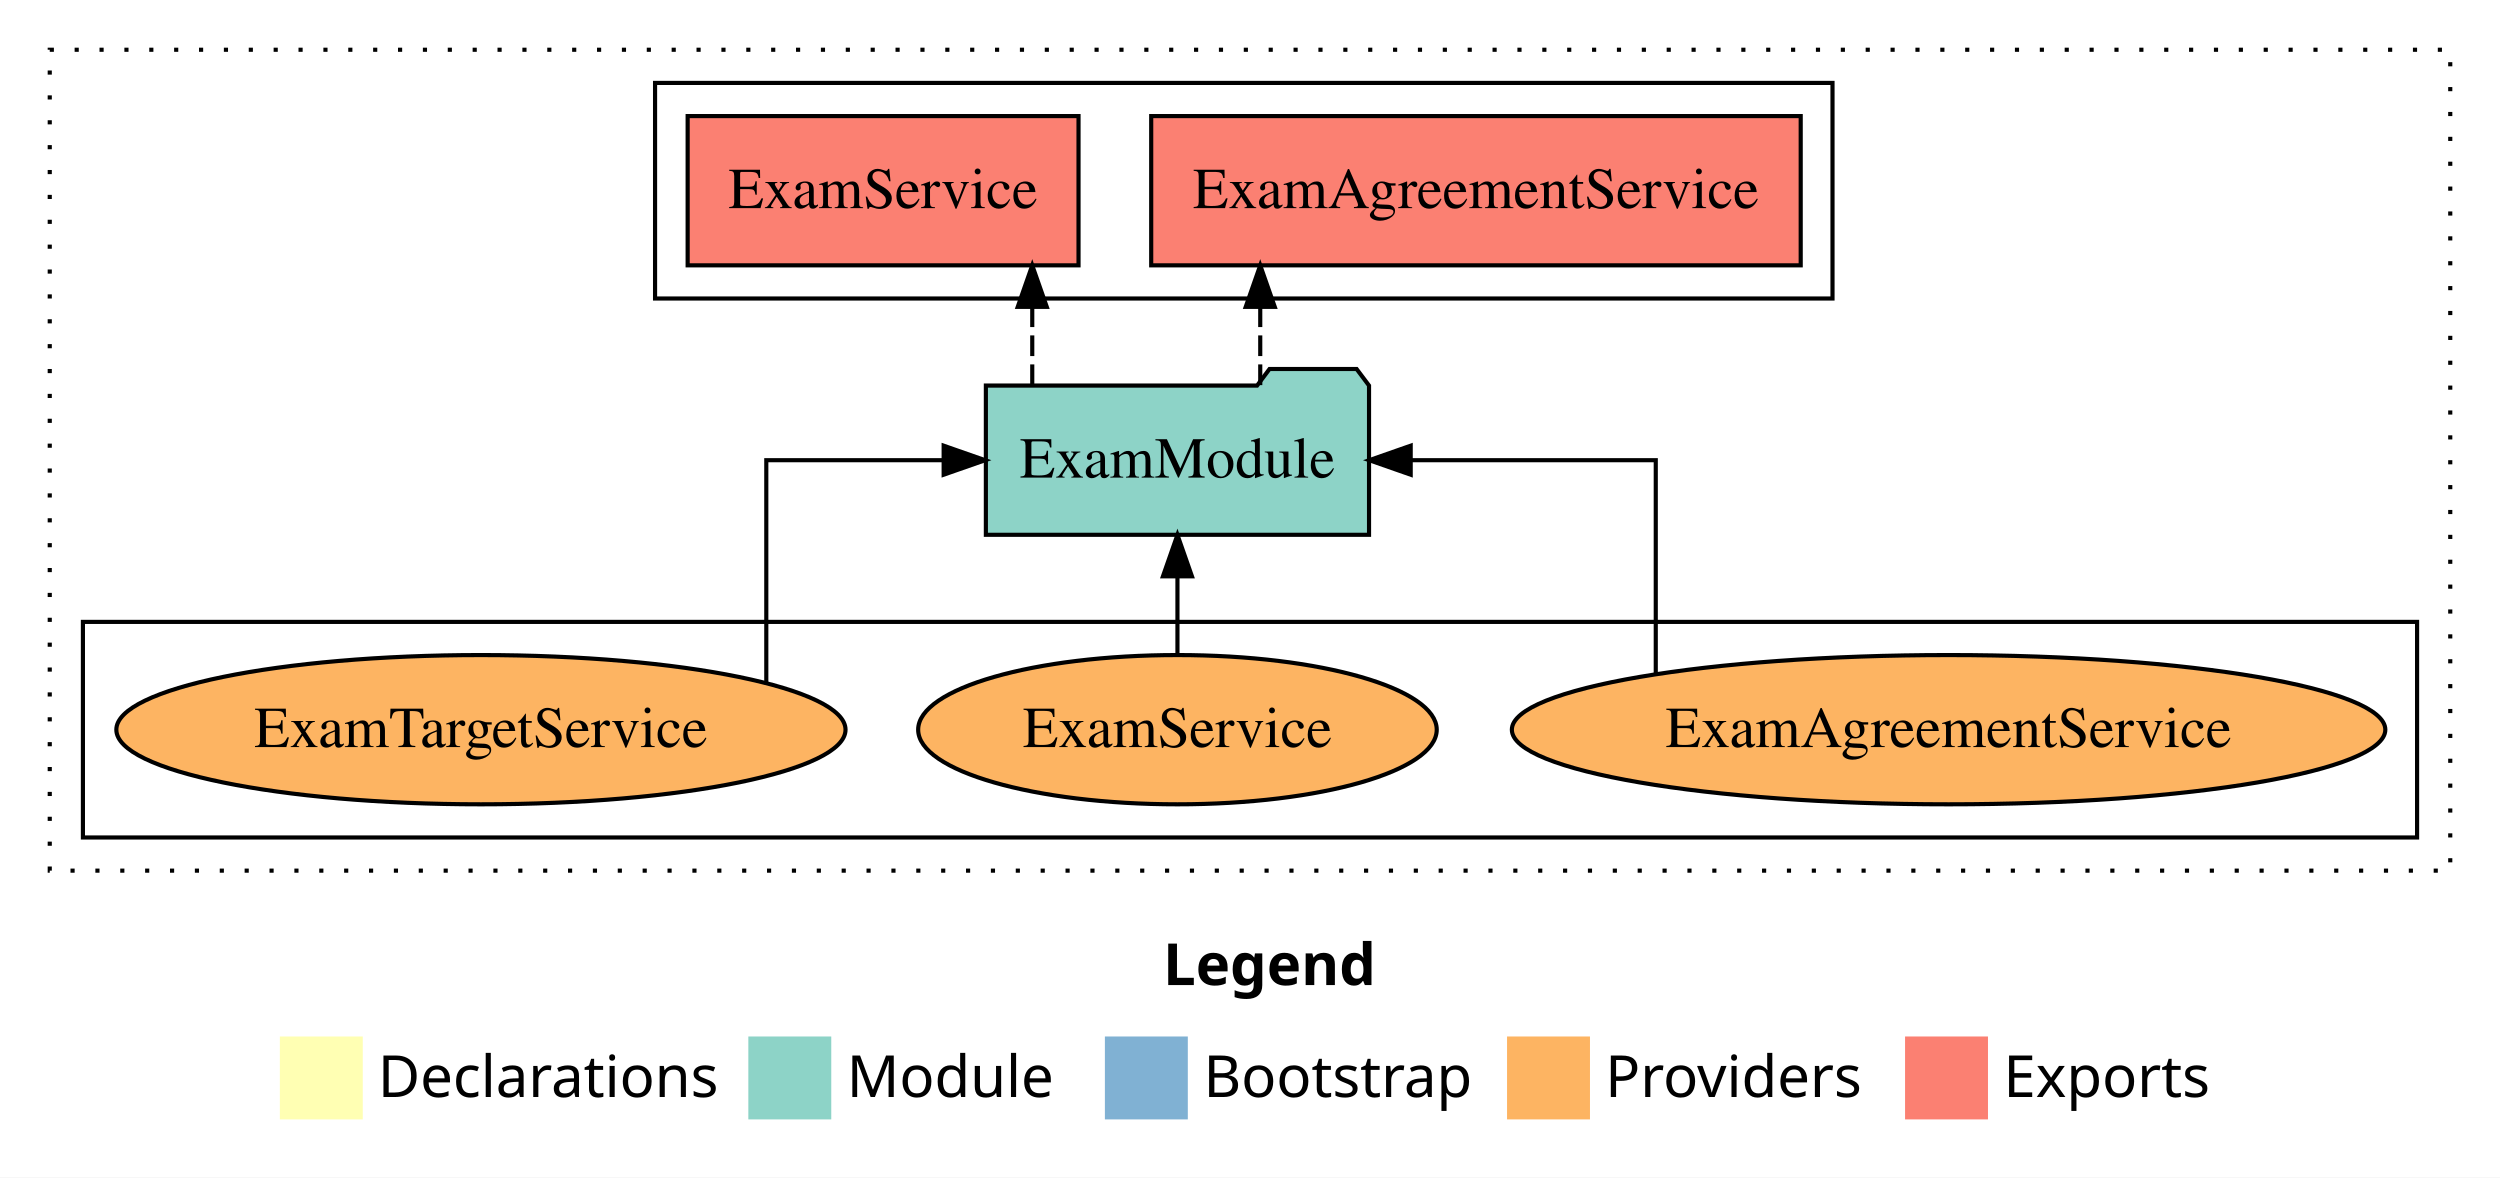
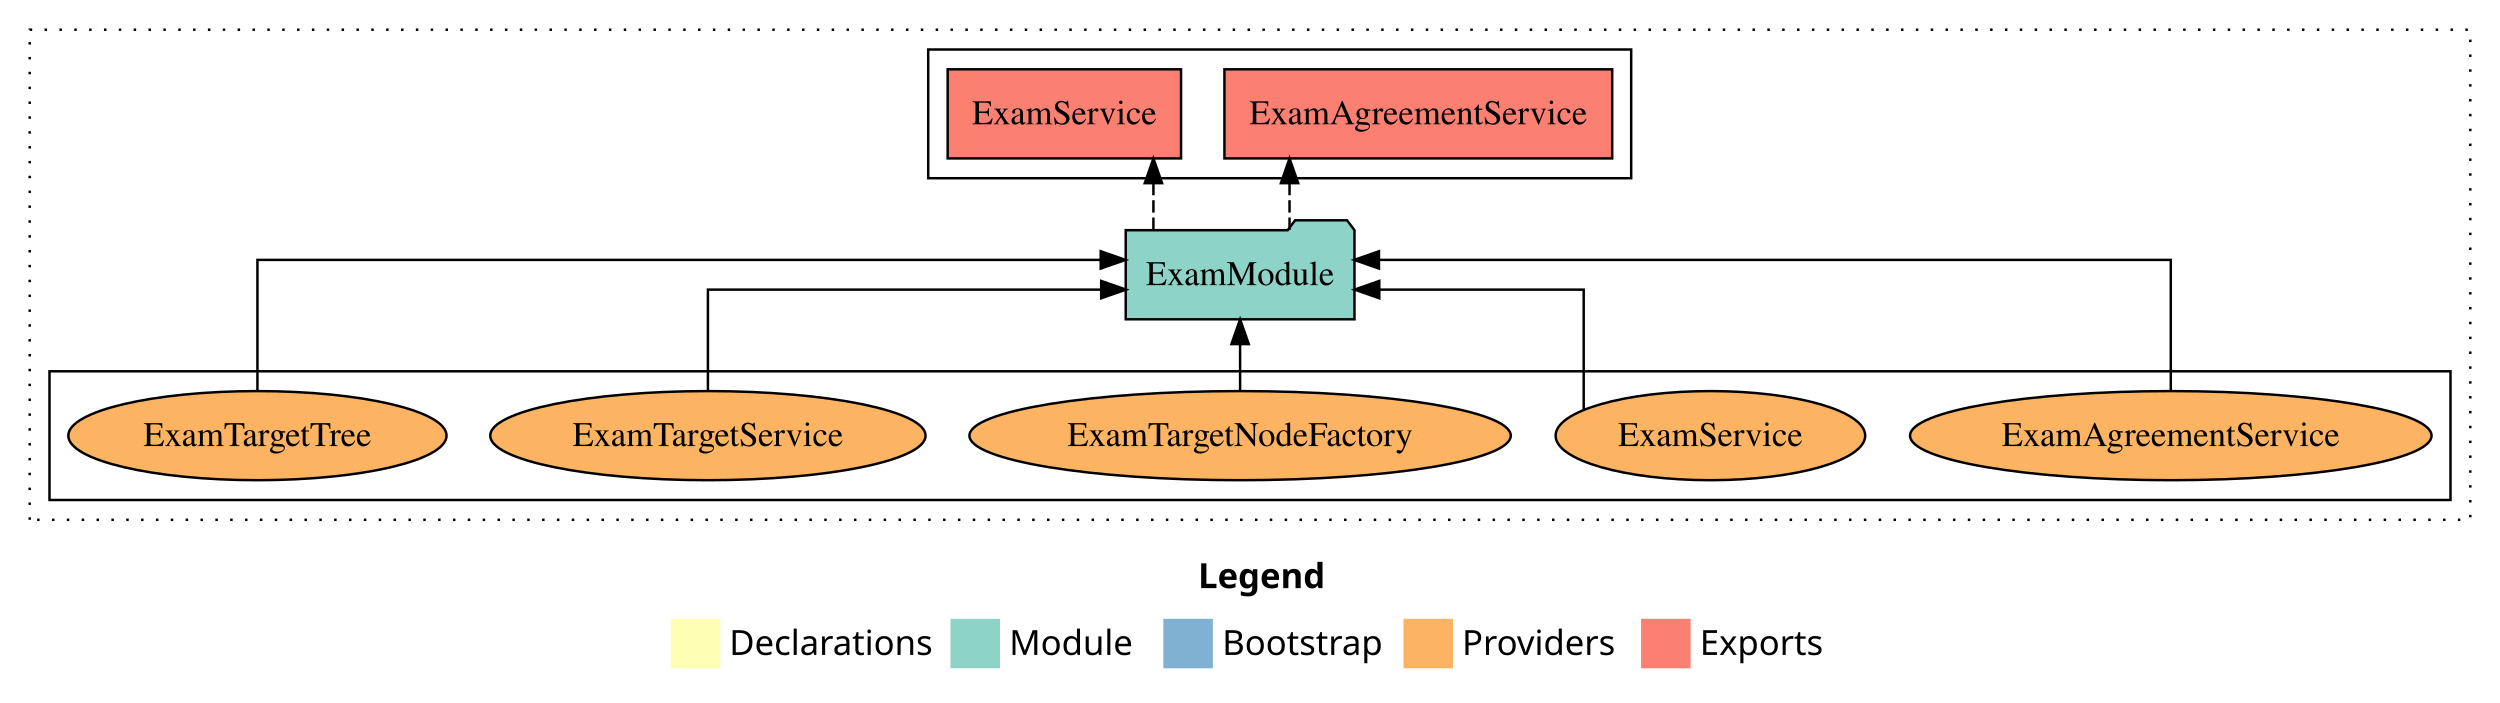
- <svg xmlns="http://www.w3.org/2000/svg" width="603pt" height="284pt" viewBox="0.00 0.00 603.00 284.00">
+ <svg xmlns="http://www.w3.org/2000/svg" width="1010pt" height="284pt" viewBox="0.00 0.00 1010.00 284.00">
  <g id="graph0" class="graph" transform="scale(1 1) rotate(0) translate(4 280)">
-     <polygon fill="white" stroke="transparent" points="-4,4 -4,-280 599,-280 599,4 -4,4" />
-     <text text-anchor="start" x="276.51" y="-42.4" font-family="sans-serif" font-weight="bold" font-size="14.00">Legend</text>
-     <polygon fill="#ffffb3" stroke="transparent" points="63.5,-10 63.5,-30 83.5,-30 83.5,-10 63.5,-10" />
-     <text text-anchor="start" x="87.13" y="-15.4" font-family="sans-serif" font-size="14.00">  Declarations</text>
-     <polygon fill="#8dd3c7" stroke="transparent" points="176.5,-10 176.5,-30 196.5,-30 196.5,-10 176.5,-10" />
-     <text text-anchor="start" x="200.23" y="-15.4" font-family="sans-serif" font-size="14.00">  Module</text>
-     <polygon fill="#80b1d3" stroke="transparent" points="262.5,-10 262.5,-30 282.5,-30 282.5,-10 262.5,-10" />
-     <text text-anchor="start" x="286.28" y="-15.4" font-family="sans-serif" font-size="14.00">  Bootstrap</text>
-     <polygon fill="#fdb462" stroke="transparent" points="359.5,-10 359.5,-30 379.5,-30 379.5,-10 359.5,-10" />
-     <text text-anchor="start" x="383.17" y="-15.4" font-family="sans-serif" font-size="14.00">  Providers</text>
-     <polygon fill="#fb8072" stroke="transparent" points="455.5,-10 455.5,-30 475.5,-30 475.5,-10 455.5,-10" />
-     <text text-anchor="start" x="479.23" y="-15.4" font-family="sans-serif" font-size="14.00">  Exports</text>
+     <polygon fill="white" stroke="transparent" points="-4,4 -4,-280 1006,-280 1006,4 -4,4" />
+     <text text-anchor="start" x="480.01" y="-42.4" font-family="sans-serif" font-weight="bold" font-size="14.00">Legend</text>
+     <polygon fill="#ffffb3" stroke="transparent" points="267,-10 267,-30 287,-30 287,-10 267,-10" />
+     <text text-anchor="start" x="290.63" y="-15.4" font-family="sans-serif" font-size="14.00">  Declarations</text>
+     <polygon fill="#8dd3c7" stroke="transparent" points="380,-10 380,-30 400,-30 400,-10 380,-10" />
+     <text text-anchor="start" x="403.73" y="-15.4" font-family="sans-serif" font-size="14.00">  Module</text>
+     <polygon fill="#80b1d3" stroke="transparent" points="466,-10 466,-30 486,-30 486,-10 466,-10" />
+     <text text-anchor="start" x="489.78" y="-15.4" font-family="sans-serif" font-size="14.00">  Bootstrap</text>
+     <polygon fill="#fdb462" stroke="transparent" points="563,-10 563,-30 583,-30 583,-10 563,-10" />
+     <text text-anchor="start" x="586.67" y="-15.4" font-family="sans-serif" font-size="14.00">  Providers</text>
+     <polygon fill="#fb8072" stroke="transparent" points="659,-10 659,-30 679,-30 679,-10 659,-10" />
+     <text text-anchor="start" x="682.73" y="-15.4" font-family="sans-serif" font-size="14.00">  Exports</text>
    <g id="clust1" class="cluster">
-       <polygon fill="none" stroke="black" stroke-dasharray="1,5" points="8,-70 8,-268 587,-268 587,-70 8,-70" />
+       <polygon fill="none" stroke="black" stroke-dasharray="1,5" points="8,-70 8,-268 994,-268 994,-70 8,-70" />
    </g>
    <g id="clust4" class="cluster">
-       <polygon fill="none" stroke="black" points="154,-208 154,-260 438,-260 438,-208 154,-208" />
+       <polygon fill="none" stroke="black" points="371,-208 371,-260 655,-260 655,-208 371,-208" />
    </g>
    <g id="clust6" class="cluster">
-       <polygon fill="none" stroke="black" points="16,-78 16,-130 579,-130 579,-78 16,-78" />
+       <polygon fill="none" stroke="black" points="16,-78 16,-130 986,-130 986,-78 16,-78" />
    </g>
    <g id="node1" class="node">
-       <polygon fill="#fb8072" stroke="black" points="430.33,-252 273.67,-252 273.67,-216 430.33,-216 430.33,-252" />
-       <text text-anchor="middle" x="352" y="-229.8" font-family="Times,serif" font-size="14.00">ExamAgreementService </text>
+       <polygon fill="#fb8072" stroke="black" points="647.33,-252 490.67,-252 490.67,-216 647.33,-216 647.33,-252" />
+       <text text-anchor="middle" x="569" y="-229.8" font-family="Times,serif" font-size="14.00">ExamAgreementService </text>
    </g>
    <g id="node2" class="node">
-       <polygon fill="#fb8072" stroke="black" points="256.14,-252 161.86,-252 161.86,-216 256.14,-216 256.14,-252" />
-       <text text-anchor="middle" x="209" y="-229.8" font-family="Times,serif" font-size="14.00">ExamService </text>
+       <polygon fill="#fb8072" stroke="black" points="473.14,-252 378.86,-252 378.86,-216 473.14,-216 473.14,-252" />
+       <text text-anchor="middle" x="426" y="-229.8" font-family="Times,serif" font-size="14.00">ExamService </text>
    </g>
    <g id="node3" class="node">
-       <polygon fill="#8dd3c7" stroke="black" points="326.21,-187 323.21,-191 302.21,-191 299.21,-187 233.79,-187 233.79,-151 326.21,-151 326.21,-187" />
-       <text text-anchor="middle" x="280" y="-164.8" font-family="Times,serif" font-size="14.00">ExamModule</text>
+       <polygon fill="#8dd3c7" stroke="black" points="543.21,-187 540.21,-191 519.21,-191 516.21,-187 450.79,-187 450.79,-151 543.21,-151 543.21,-187" />
+       <text text-anchor="middle" x="497" y="-164.8" font-family="Times,serif" font-size="14.00">ExamModule</text>
    </g>
    <g id="edge1" class="edge">
-       <path fill="none" stroke="black" stroke-dasharray="5,2" d="M299.97,-187.11C299.97,-187.11 299.97,-205.99 299.97,-205.99" />
-       <polygon fill="black" stroke="black" points="296.47,-205.99 299.97,-215.99 303.47,-205.99 296.47,-205.99" />
+       <path fill="none" stroke="black" stroke-dasharray="5,2" d="M516.97,-187.11C516.97,-187.11 516.97,-205.99 516.97,-205.99" />
+       <polygon fill="black" stroke="black" points="513.47,-205.99 516.97,-215.99 520.47,-205.99 513.47,-205.99" />
    </g>
    <g id="edge2" class="edge">
-       <path fill="none" stroke="black" stroke-dasharray="5,2" d="M244.98,-187.11C244.98,-187.11 244.98,-205.99 244.98,-205.99" />
-       <polygon fill="black" stroke="black" points="241.48,-205.99 244.98,-215.99 248.48,-205.99 241.48,-205.99" />
+       <path fill="none" stroke="black" stroke-dasharray="5,2" d="M461.98,-187.11C461.98,-187.11 461.98,-205.99 461.98,-205.99" />
+       <polygon fill="black" stroke="black" points="458.48,-205.99 461.98,-215.99 465.48,-205.99 458.48,-205.99" />
    </g>
    <g id="node4" class="node">
-       <ellipse fill="#fdb462" stroke="black" cx="466" cy="-104" rx="105.34" ry="18" />
-       <text text-anchor="middle" x="466" y="-99.8" font-family="Times,serif" font-size="14.00">ExamAgreementService</text>
+       <ellipse fill="#fdb462" stroke="black" cx="873" cy="-104" rx="105.34" ry="18" />
+       <text text-anchor="middle" x="873" y="-99.8" font-family="Times,serif" font-size="14.00">ExamAgreementService</text>
    </g>
    <g id="edge3" class="edge">
-       <path fill="none" stroke="black" d="M395.37,-117.47C395.37,-136.51 395.37,-169 395.37,-169 395.37,-169 336.26,-169 336.26,-169" />
-       <polygon fill="black" stroke="black" points="336.26,-165.5 326.26,-169 336.26,-172.5 336.26,-165.5" />
+       <path fill="none" stroke="black" d="M873,-122.28C873,-143.32 873,-175 873,-175 873,-175 553.1,-175 553.1,-175" />
+       <polygon fill="black" stroke="black" points="553.11,-171.5 543.1,-175 553.1,-178.5 553.11,-171.5" />
    </g>
    <g id="node5" class="node">
-       <ellipse fill="#fdb462" stroke="black" cx="280" cy="-104" rx="62.54" ry="18" />
-       <text text-anchor="middle" x="280" y="-99.8" font-family="Times,serif" font-size="14.00">ExamService</text>
+       <ellipse fill="#fdb462" stroke="black" cx="687" cy="-104" rx="62.54" ry="18" />
+       <text text-anchor="middle" x="687" y="-99.8" font-family="Times,serif" font-size="14.00">ExamService</text>
    </g>
    <g id="edge4" class="edge">
-       <path fill="none" stroke="black" d="M280,-122.11C280,-122.11 280,-140.99 280,-140.99" />
-       <polygon fill="black" stroke="black" points="276.5,-140.99 280,-150.99 283.5,-140.99 276.5,-140.99" />
+       <path fill="none" stroke="black" d="M635.82,-114.55C635.82,-131.52 635.82,-163 635.82,-163 635.82,-163 553.23,-163 553.23,-163" />
+       <polygon fill="black" stroke="black" points="553.23,-159.5 543.23,-163 553.23,-166.5 553.23,-159.5" />
    </g>
    <g id="node6" class="node">
-       <ellipse fill="#fdb462" stroke="black" cx="112" cy="-104" rx="87.94" ry="18" />
-       <text text-anchor="middle" x="112" y="-99.8" font-family="Times,serif" font-size="14.00">ExamTargetService</text>
+       <ellipse fill="#fdb462" stroke="black" cx="497" cy="-104" rx="109.35" ry="18" />
+       <text text-anchor="middle" x="497" y="-99.8" font-family="Times,serif" font-size="14.00">ExamTargetNodeFactory</text>
    </g>
    <g id="edge5" class="edge">
-       <path fill="none" stroke="black" d="M180.83,-115.32C180.83,-133.95 180.83,-169 180.83,-169 180.83,-169 223.61,-169 223.61,-169" />
-       <polygon fill="black" stroke="black" points="223.61,-172.5 233.61,-169 223.61,-165.5 223.61,-172.5" />
+       <path fill="none" stroke="black" d="M497,-122.11C497,-122.11 497,-140.99 497,-140.99" />
+       <polygon fill="black" stroke="black" points="493.5,-140.99 497,-150.99 500.5,-140.99 493.5,-140.99" />
+     </g>
+     <g id="node7" class="node">
+       <ellipse fill="#fdb462" stroke="black" cx="282" cy="-104" rx="87.94" ry="18" />
+       <text text-anchor="middle" x="282" y="-99.8" font-family="Times,serif" font-size="14.00">ExamTargetService</text>
+     </g>
+     <g id="edge6" class="edge">
+       <path fill="none" stroke="black" d="M282,-122.02C282,-139.37 282,-163 282,-163 282,-163 440.88,-163 440.88,-163" />
+       <polygon fill="black" stroke="black" points="440.88,-166.5 450.88,-163 440.88,-159.5 440.88,-166.5" />
+     </g>
+     <g id="node8" class="node">
+       <ellipse fill="#fdb462" stroke="black" cx="100" cy="-104" rx="76.4" ry="18" />
+       <text text-anchor="middle" x="100" y="-99.8" font-family="Times,serif" font-size="14.00">ExamTargetTree</text>
+     </g>
+     <g id="edge7" class="edge">
+       <path fill="none" stroke="black" d="M100,-122.28C100,-143.32 100,-175 100,-175 100,-175 440.68,-175 440.68,-175" />
+       <polygon fill="black" stroke="black" points="440.68,-178.5 450.68,-175 440.68,-171.5 440.68,-178.5" />
    </g>
  </g>
</svg>
